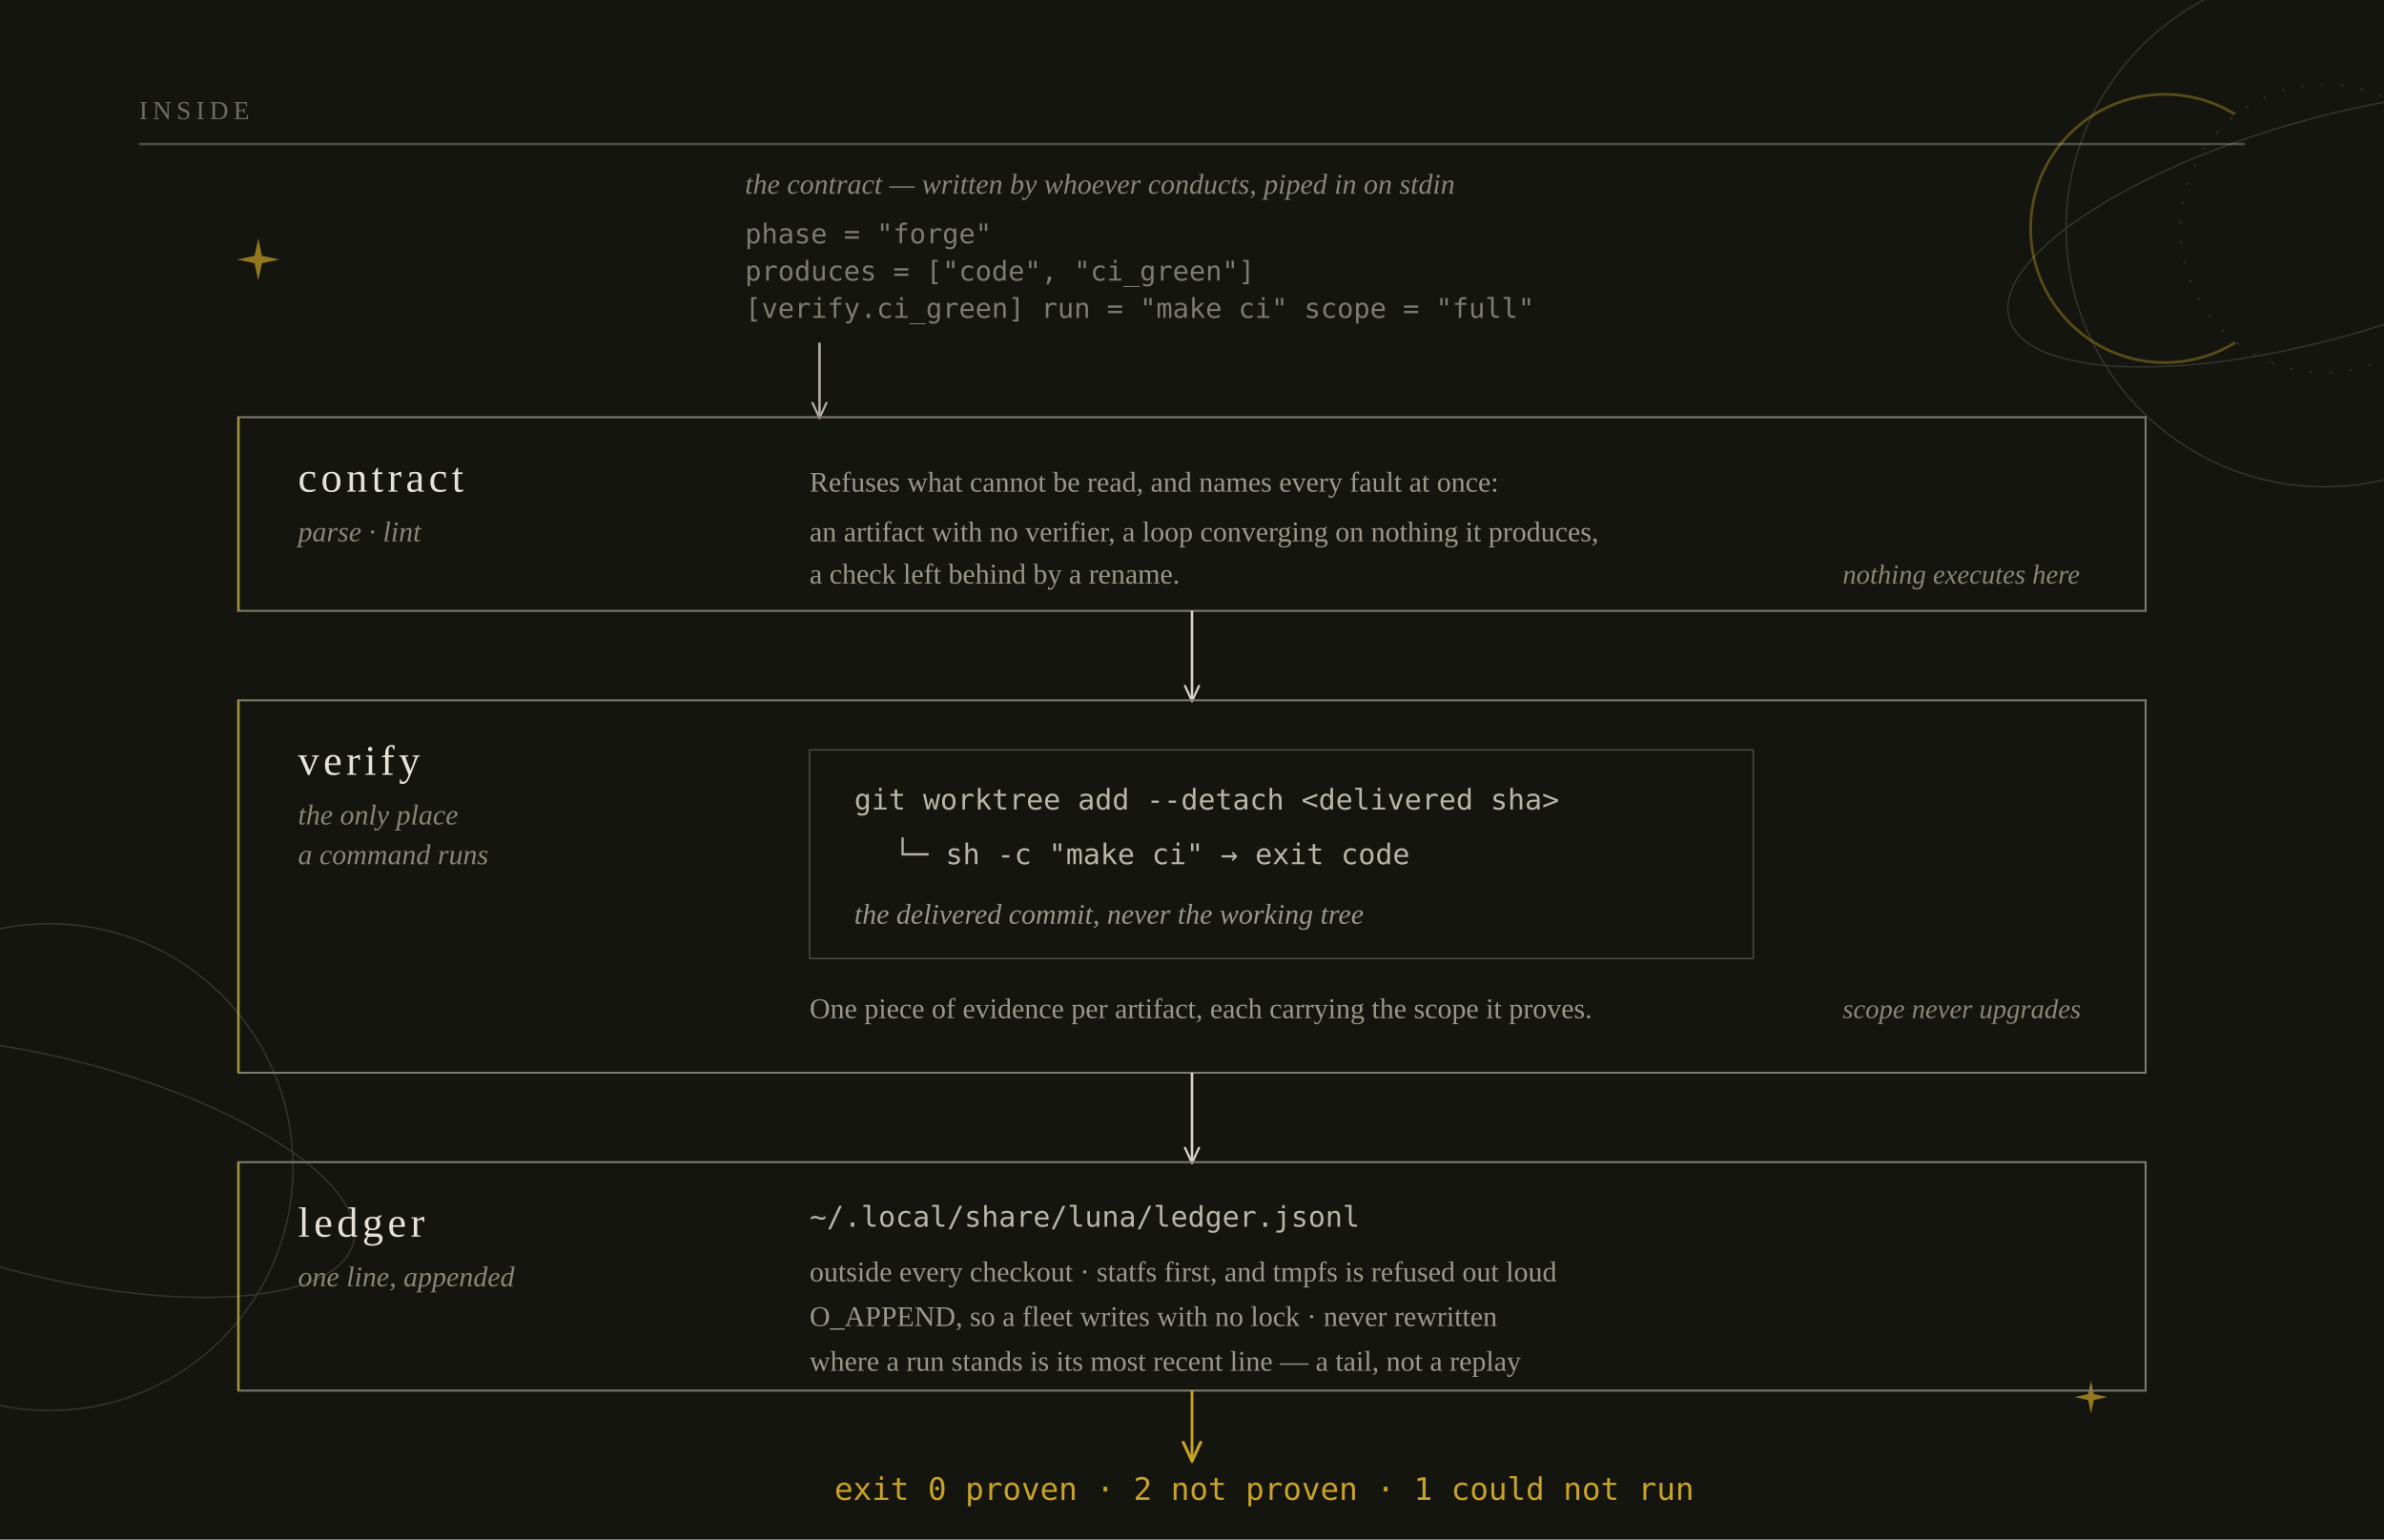
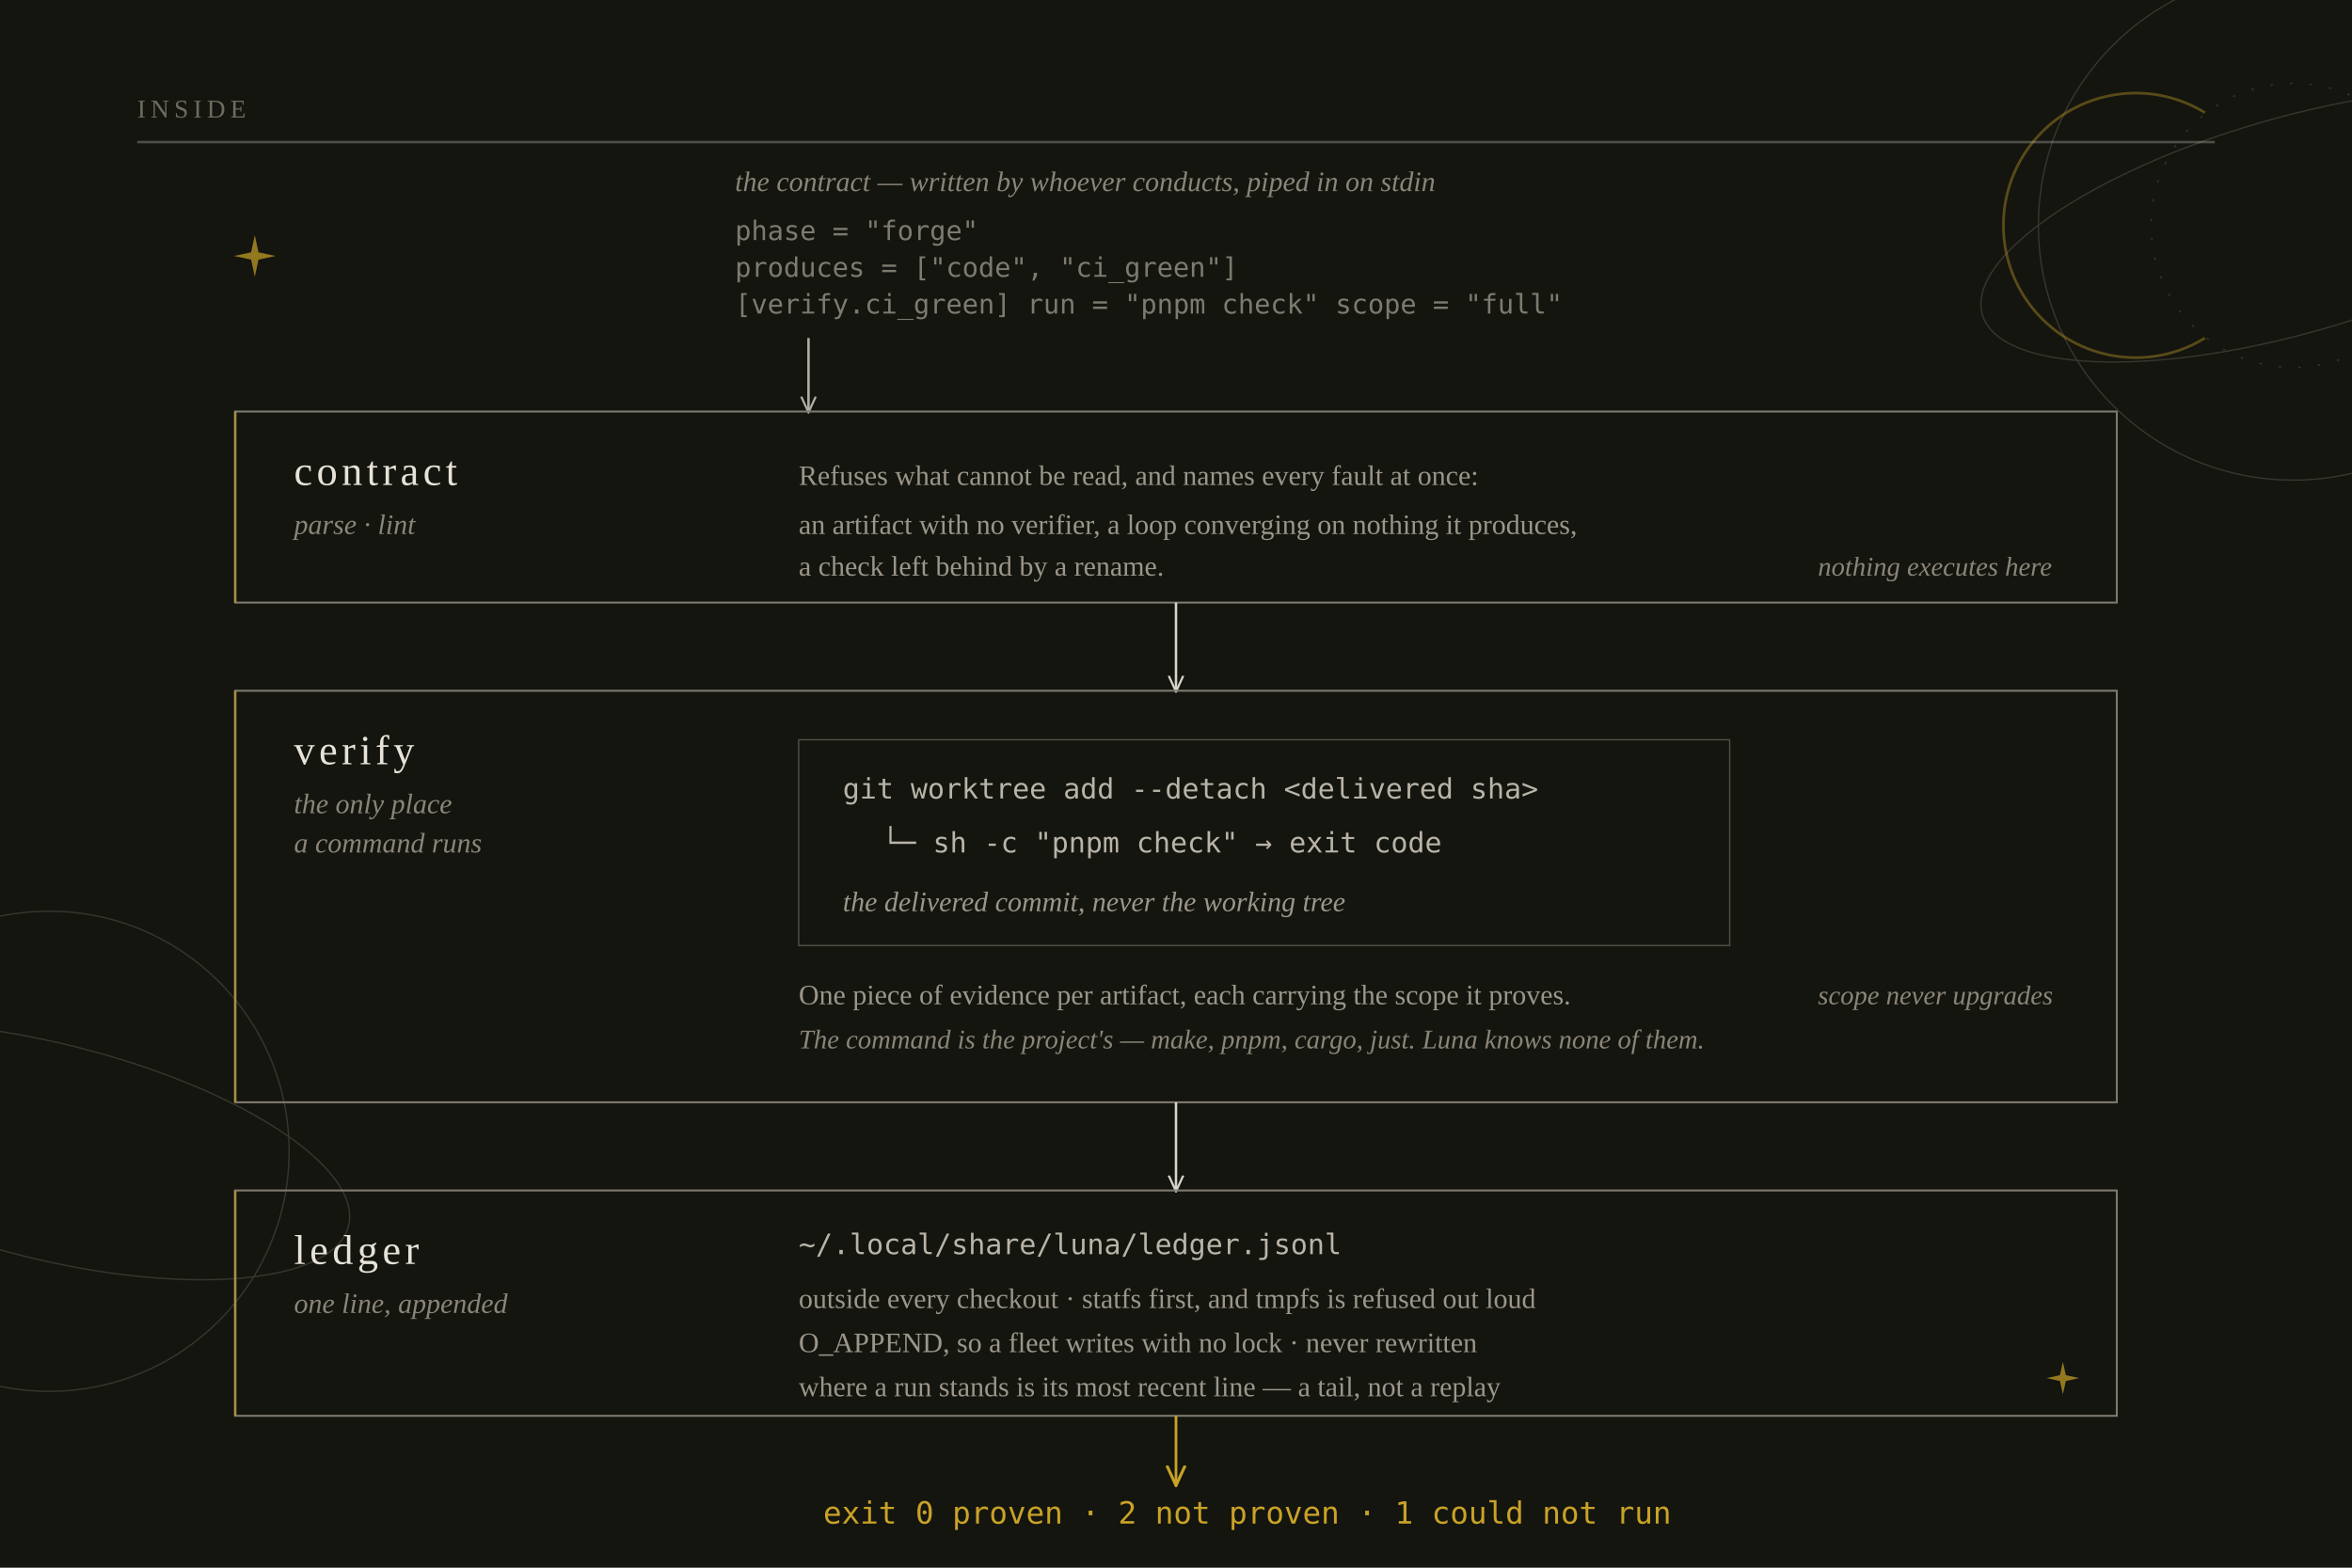
- <svg xmlns="http://www.w3.org/2000/svg" viewBox="0 0 960 620" width="960" height="620" role="img" aria-labelledby="t d">
+ <svg xmlns="http://www.w3.org/2000/svg" viewBox="0 0 960 640" width="960" height="640" role="img" aria-labelledby="t d">
  <defs>
    <marker id="a" viewBox="0 0 8 8" refX="7" refY="4" markerWidth="7" markerHeight="7" orient="auto">
      <path d="M0 0.6 L7.4 4 L0 7.4" fill="none" stroke="#d8d4cb" stroke-width="1" />
    </marker>
    <marker id="ag" viewBox="0 0 8 8" refX="7" refY="4" markerWidth="8" markerHeight="8" orient="auto">
      <path d="M0 0.6 L7.4 4 L0 7.4" fill="none" stroke="#c9a227" stroke-width="1.1" />
    </marker>
  </defs>
-   <rect width="960" height="620" fill="#14150f" />
+   <rect width="960" height="640" fill="#14150f" />
  <g fill="none" stroke="#6a675d" stroke-width=".55" opacity=".4">
    <circle cx="936" cy="92" r="104" />
    <ellipse cx="936" cy="92" rx="132" ry="44" transform="rotate(-16 936 92)" />
    <circle cx="20" cy="470" r="98" />
    <ellipse cx="20" cy="470" rx="126" ry="44" transform="rotate(14 20 470)" />
    <circle cx="936" cy="92" r="58" stroke-dasharray="1 7" />
  </g>
  <path fill="none" stroke="#c9a227" stroke-width="1.1" opacity=".38" d="M900 46 A 54 54 0 1 0 900 138" />
  <g fill="#c9a227" opacity=".7">
    <path d="M104 96 l1.5 7 7 1.5 -7 1.5 -1.5 7 -1.5 -7 -7 -1.5 7 -1.5z" />
    <path d="M842 556 l1.2 5.4 5.4 1.2 -5.4 1.2 -1.2 5.4 -1.2 -5.4 -5.4 -1.2 5.4 -1.2z" />
  </g>
  <text x="56" y="48" fill="#6f6b60" font-family="Georgia, 'Times New Roman', serif" font-size="10.5" letter-spacing="2">INSIDE</text>
  <path fill="none" stroke="#d8d4cb" stroke-width="1" opacity=".3" d="M56 58 H 904" />
  <g transform="translate(300 78)">
    <text x="0" y="0" fill="#8a8578" font-family="Georgia, 'Times New Roman', serif" font-size="11.5" font-style="italic">the contract — written by whoever conducts, piped in on stdin</text>
    <g fill="#7d7a6f" font-family="ui-monospace, Menlo, Consolas, monospace" font-size="11" transform="translate(0 20)">
      <text x="0" y="0">phase    = "forge"</text>
      <text x="0" y="15">produces = ["code", "ci_green"]</text>
-       <text x="0" y="30">[verify.ci_green]  run = "make ci"  scope = "full"</text>
+       <text x="0" y="30">[verify.ci_green]  run = "pnpm check"  scope = "full"</text>
    </g>
  </g>
  <path fill="none" stroke="#d8d4cb" stroke-width="1" marker-end="url(#a)" d="M330 138 V 168" opacity=".8" />
  <g transform="translate(96 168)">
    <path fill="none" stroke="#7d7a6f" stroke-width=".8" d="M0 0 h 768 v 78 h -768 z" />
    <path fill="none" stroke="#c9a227" stroke-width="1.1" opacity=".55" d="M0 0 v 78" />
    <text x="24" y="30" fill="#e6e2d8" font-family="Georgia, 'Times New Roman', serif" font-size="17" letter-spacing="1.7">contract</text>
    <text x="24" y="50" fill="#8a8578" font-family="Georgia, 'Times New Roman', serif" font-size="11.5" font-style="italic">parse · lint</text>
    <text x="230" y="30" fill="#9b968a" font-family="Georgia, 'Times New Roman', serif" font-size="11.5">Refuses what cannot be read, and names every fault at once:</text>
    <text x="230" y="50" fill="#9b968a" font-family="Georgia, 'Times New Roman', serif" font-size="11.5">an artifact with no verifier, a loop converging on nothing it produces,</text>
    <text x="230" y="67" fill="#9b968a" font-family="Georgia, 'Times New Roman', serif" font-size="11.5">a check left behind by a rename.</text>
    <text x="646" y="67" fill="#8a8578" font-family="Georgia, 'Times New Roman', serif" font-size="11" font-style="italic">nothing executes here</text>
  </g>
  <path fill="none" stroke="#d8d4cb" stroke-width="1" marker-end="url(#a)" d="M480 246 V 282" />
  <g transform="translate(96 282)">
-     <path fill="none" stroke="#7d7a6f" stroke-width=".8" d="M0 0 h 768 v 150 h -768 z" />
-     <path fill="none" stroke="#c9a227" stroke-width="1.1" opacity=".55" d="M0 0 v 150" />
+     <path fill="none" stroke="#7d7a6f" stroke-width=".8" d="M0 0 h 768 v 168 h -768 z" />
+     <path fill="none" stroke="#c9a227" stroke-width="1.1" opacity=".55" d="M0 0 v 168" />
    <text x="24" y="30" fill="#e6e2d8" font-family="Georgia, 'Times New Roman', serif" font-size="17" letter-spacing="1.7">verify</text>
    <text x="24" y="50" fill="#8a8578" font-family="Georgia, 'Times New Roman', serif" font-size="11.5" font-style="italic">the only place</text>
    <text x="24" y="66" fill="#8a8578" font-family="Georgia, 'Times New Roman', serif" font-size="11.5" font-style="italic">a command runs</text>
    <g transform="translate(230 20)">
      <path fill="none" stroke="#6a675d" stroke-width=".55" d="M0 0 h 380 v 84 h -380 z" opacity=".7" />
      <text x="18" y="24" fill="#b9b4a8" font-family="ui-monospace, Menlo, Consolas, monospace" font-size="11.5">git worktree add --detach &lt;delivered sha&gt;</text>
-       <text x="34" y="46" fill="#b9b4a8" font-family="ui-monospace, Menlo, Consolas, monospace" font-size="11.5">└─ sh -c "make ci"  →  exit code</text>
+       <text x="34" y="46" fill="#b9b4a8" font-family="ui-monospace, Menlo, Consolas, monospace" font-size="11.5">└─ sh -c "pnpm check"  →  exit code</text>
      <text x="18" y="70" fill="#9b968a" font-family="Georgia, 'Times New Roman', serif" font-size="11.5" font-style="italic">the delivered commit, never the working tree</text>
    </g>
    <text x="230" y="128" fill="#9b968a" font-family="Georgia, 'Times New Roman', serif" font-size="11.5">One piece of evidence per artifact, each carrying the scope it proves.</text>
+     <text x="230" y="146" fill="#8a8578" font-family="Georgia, 'Times New Roman', serif" font-size="11" font-style="italic">The command is the project's — make, pnpm, cargo, just. Luna knows none of them.</text>
    <text x="646" y="128" fill="#8a8578" font-family="Georgia, 'Times New Roman', serif" font-size="11" font-style="italic">scope never upgrades</text>
  </g>
-   <path fill="none" stroke="#d8d4cb" stroke-width="1" marker-end="url(#a)" d="M480 432 V 468" />
-   <g transform="translate(96 468)">
+   <path fill="none" stroke="#d8d4cb" stroke-width="1" marker-end="url(#a)" d="M480 450 V 486" />
+   <g transform="translate(96 486)">
    <path fill="none" stroke="#7d7a6f" stroke-width=".8" d="M0 0 h 768 v 92 h -768 z" />
    <path fill="none" stroke="#c9a227" stroke-width="1.1" opacity=".55" d="M0 0 v 92" />
    <text x="24" y="30" fill="#e6e2d8" font-family="Georgia, 'Times New Roman', serif" font-size="17" letter-spacing="1.7">ledger</text>
    <text x="24" y="50" fill="#8a8578" font-family="Georgia, 'Times New Roman', serif" font-size="11.5" font-style="italic">one line, appended</text>
    <text x="230" y="26" fill="#b9b4a8" font-family="ui-monospace, Menlo, Consolas, monospace" font-size="11.5">~/.local/share/luna/ledger.jsonl</text>
    <text x="230" y="48" fill="#9b968a" font-family="Georgia, 'Times New Roman', serif" font-size="11.5">outside every checkout · statfs first, and tmpfs is refused out loud</text>
    <text x="230" y="66" fill="#9b968a" font-family="Georgia, 'Times New Roman', serif" font-size="11.5">O_APPEND, so a fleet writes with no lock · never rewritten</text>
    <text x="230" y="84" fill="#9b968a" font-family="Georgia, 'Times New Roman', serif" font-size="11.5">where a run stands is its most recent line — a tail, not a replay</text>
  </g>
-   <path fill="none" stroke="#c9a227" stroke-width="1.1" marker-end="url(#ag)" d="M480 560 V 588" />
-   <text x="336" y="604" fill="#c9a227" font-family="ui-monospace, Menlo, Consolas, monospace" font-size="12.5">exit 0 proven · 2 not proven · 1 could not run</text>
+   <path fill="none" stroke="#c9a227" stroke-width="1.1" marker-end="url(#ag)" d="M480 578 V 606" />
+   <text x="336" y="622" fill="#c9a227" font-family="ui-monospace, Menlo, Consolas, monospace" font-size="12.5">exit 0 proven · 2 not proven · 1 could not run</text>
</svg>
